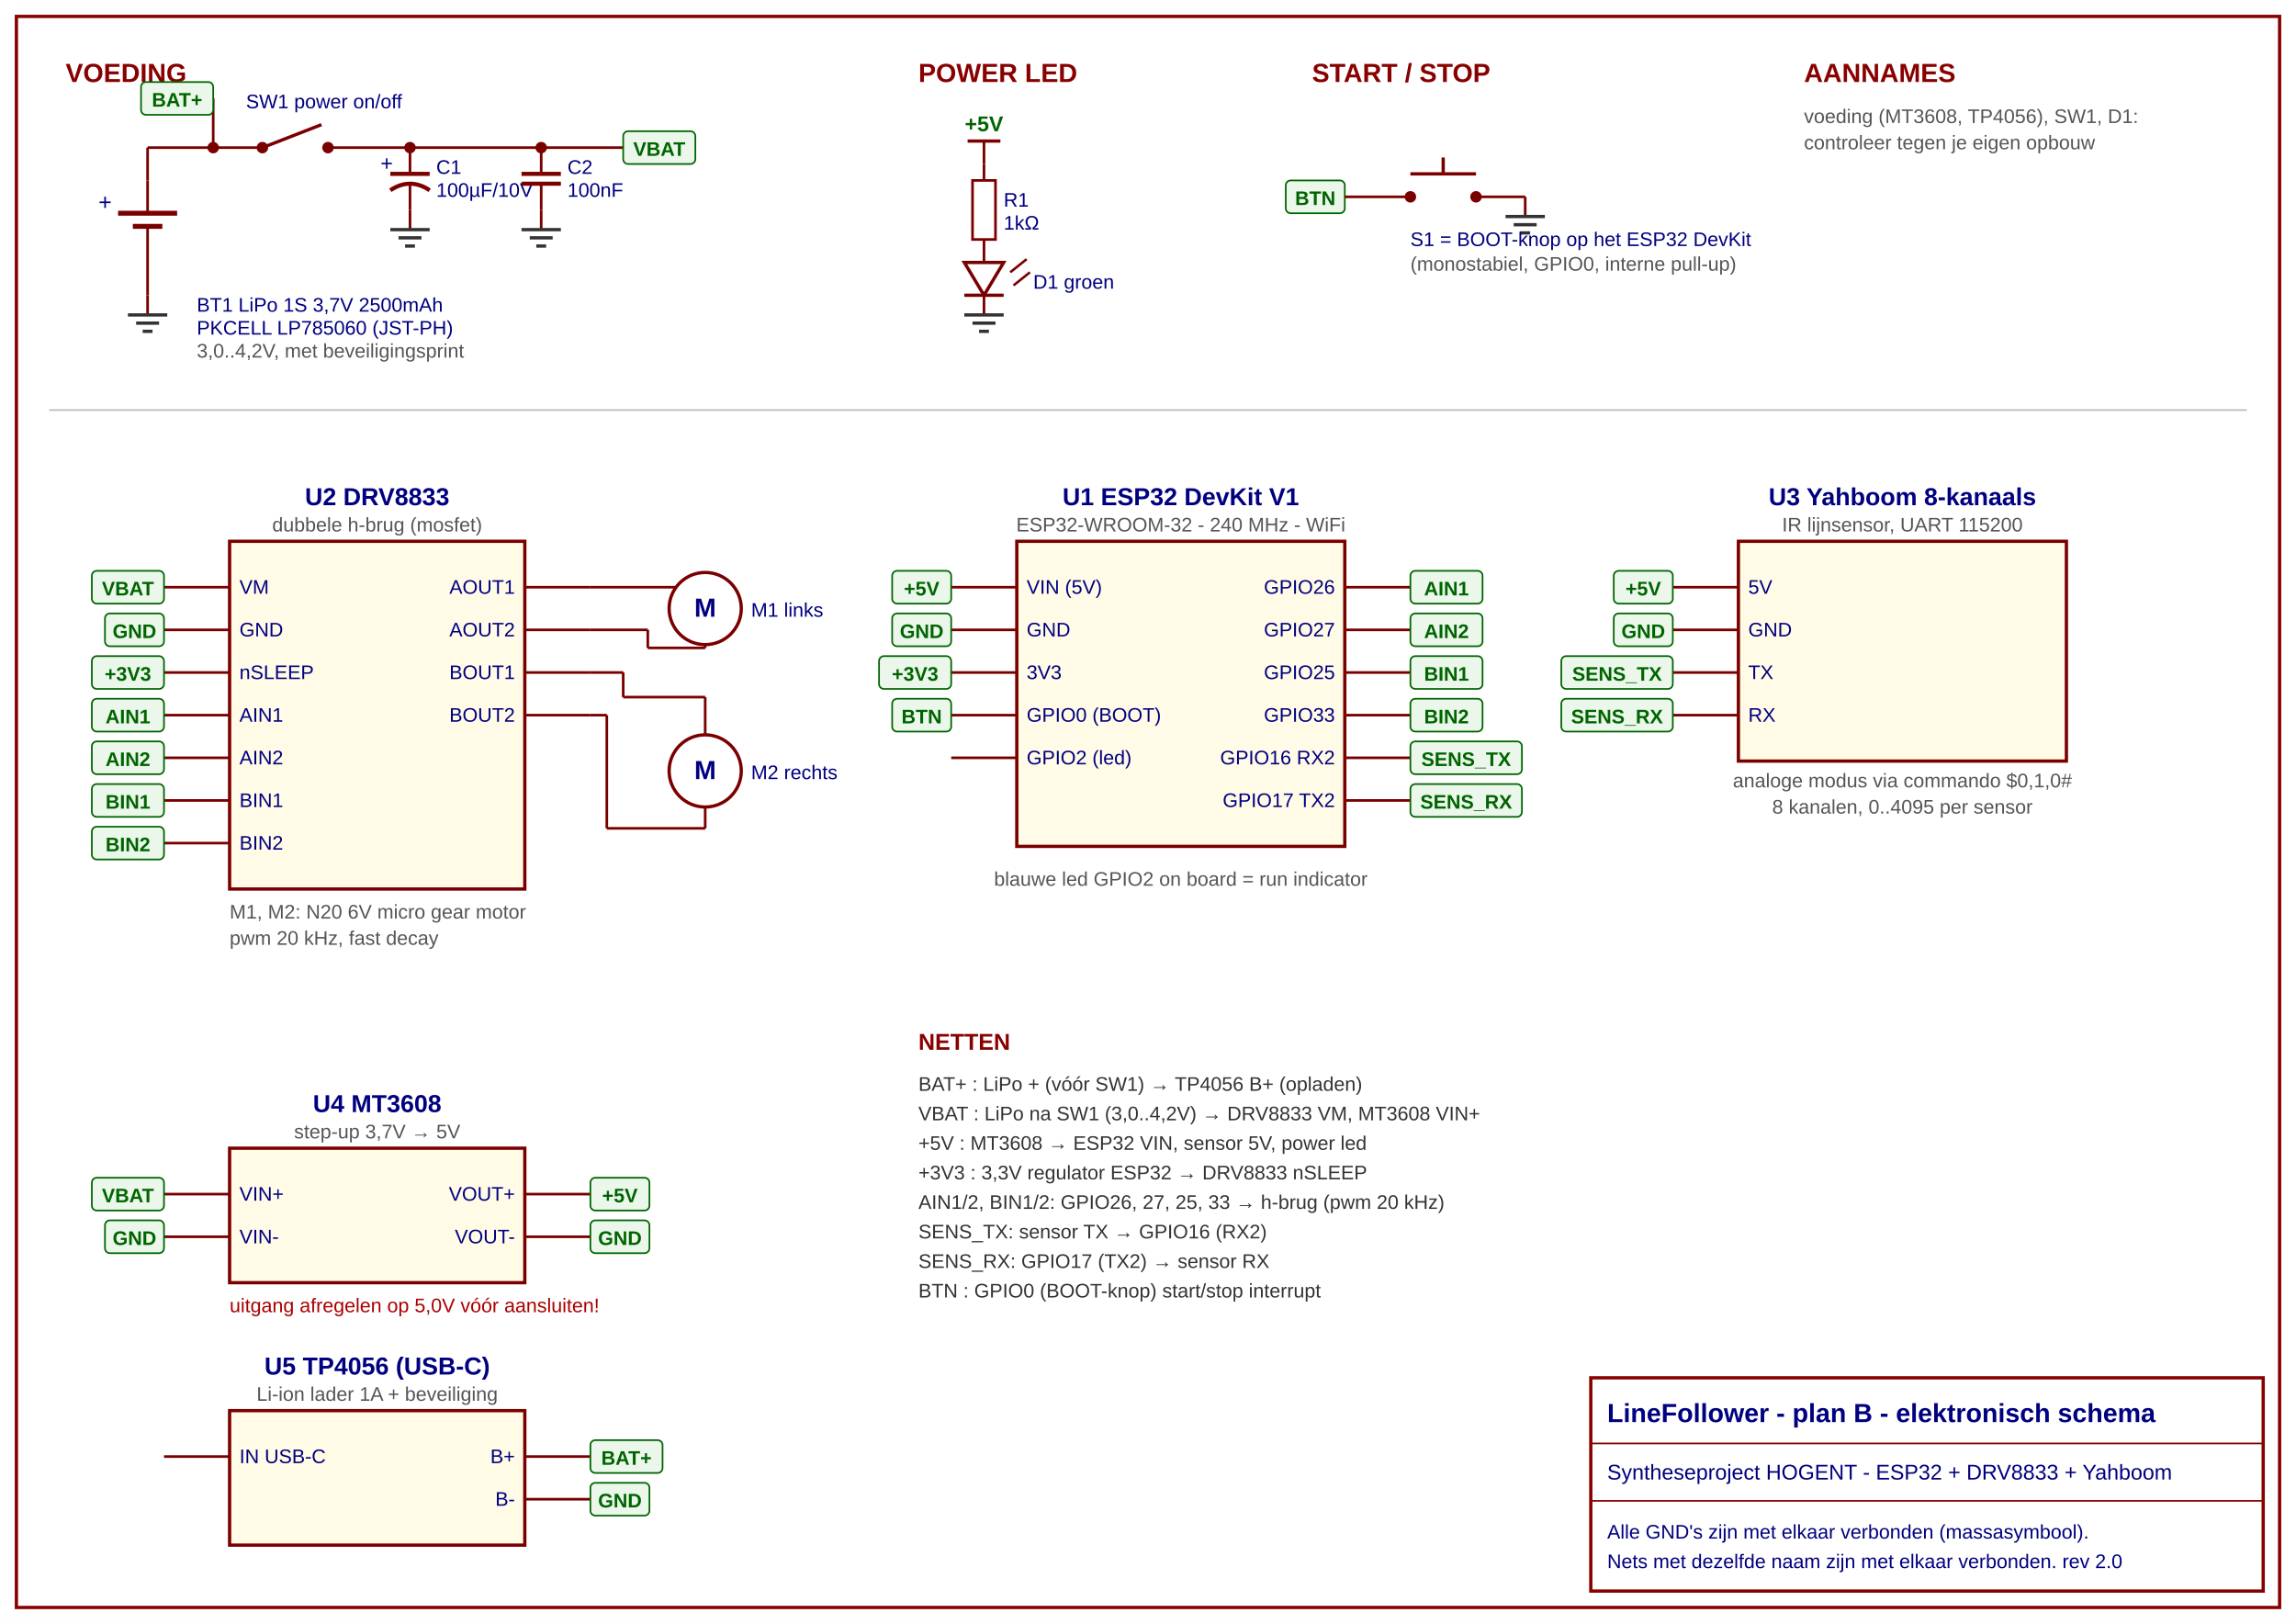
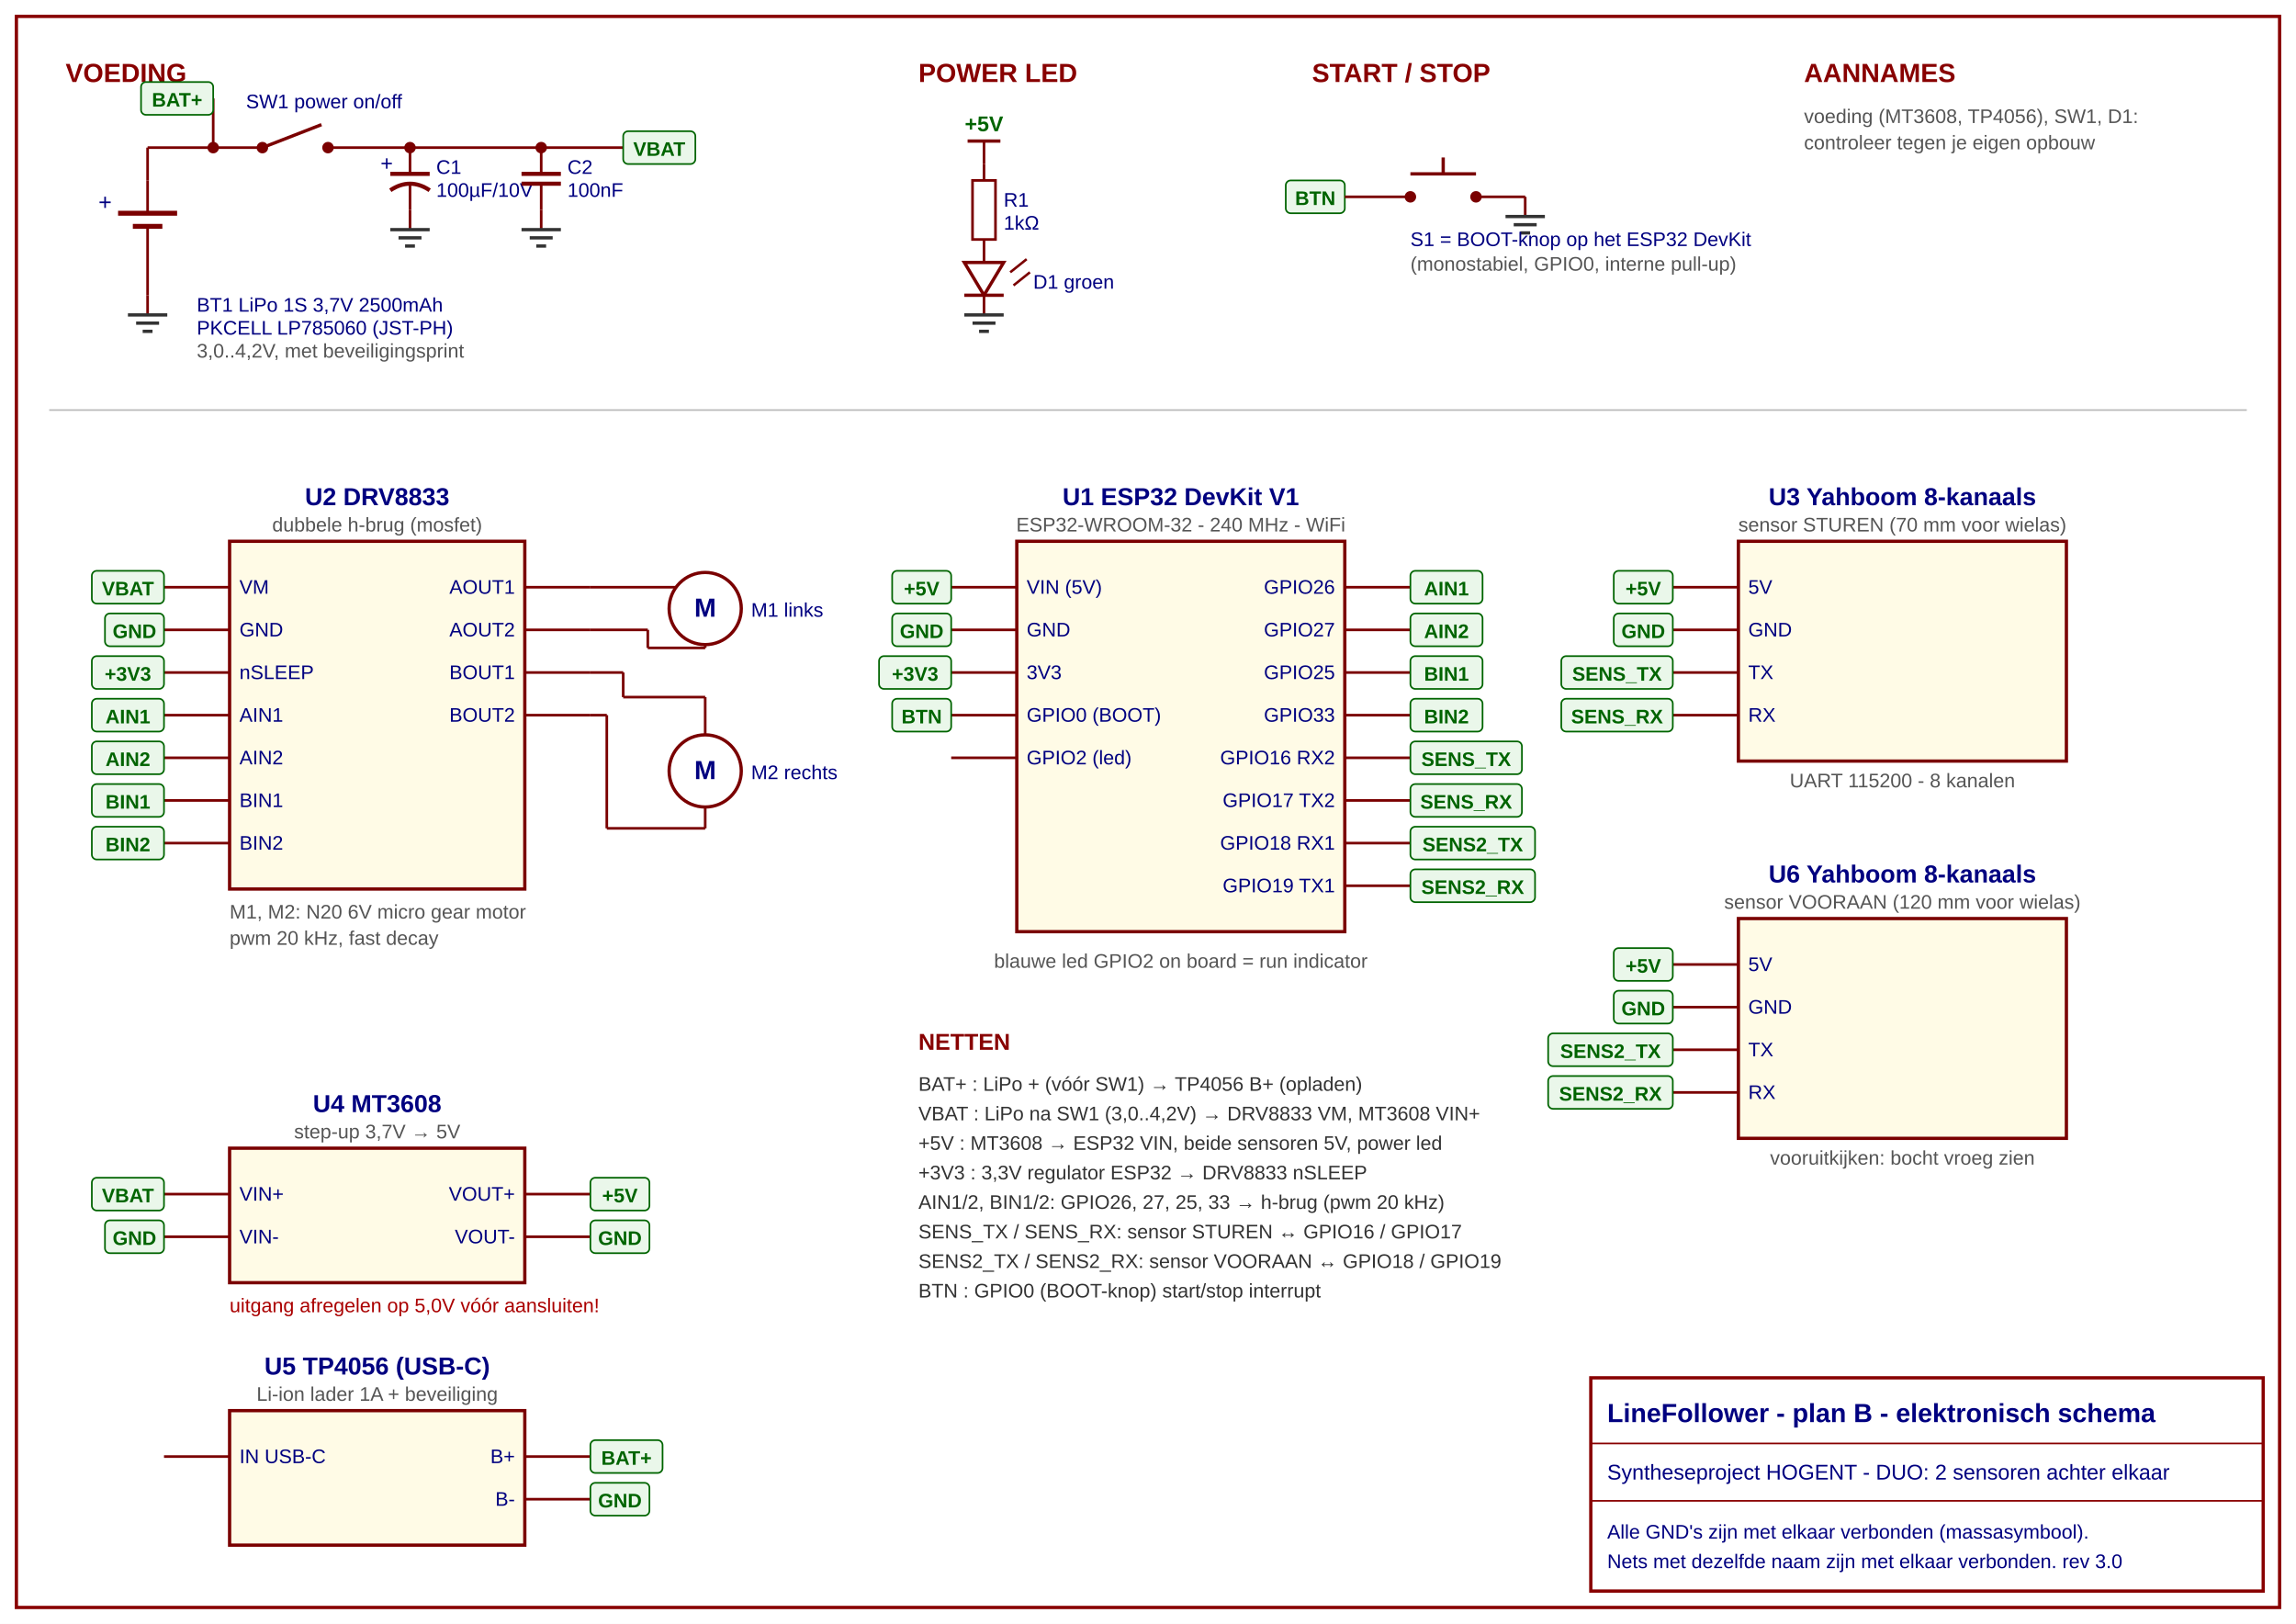
<svg xmlns="http://www.w3.org/2000/svg" width="1400" height="990" viewBox="0 0 1400 990">
  <rect x="0" y="0" width="1400" height="990" fill="#fff" />
  <rect x="10" y="10" width="1380" height="970" fill="none" stroke="#880000" stroke-width="2" />
  <text x="40" y="50" font-size="16" fill="#880000" font-family="Arial" text-anchor="start" font-weight="bold">VOEDING</text>
  <line x1="90" y1="110" x2="90" y2="130" stroke="#7a0000" stroke-width="1.6" />
  <line x1="72" y1="130" x2="108" y2="130" stroke="#7a0000" stroke-width="3" />
  <line x1="81" y1="138" x2="99" y2="138" stroke="#7a0000" stroke-width="3" />
  <line x1="90" y1="138" x2="90" y2="180" stroke="#7a0000" stroke-width="1.6" />
  <text x="120" y="190" font-size="12" fill="#000080" font-family="Arial" text-anchor="start" font-weight="normal">BT1  LiPo 1S 3,7V 2500mAh</text>
  <text x="120" y="204" font-size="12" fill="#000080" font-family="Arial" text-anchor="start" font-weight="normal">PKCELL LP785060 (JST-PH)</text>
  <text x="120" y="218" font-size="12" fill="#555" font-family="Arial" text-anchor="start" font-weight="normal">3,0..4,2V, met beveiligingsprint</text>
  <text x="60" y="128" font-size="14" fill="#000080" font-family="Arial" text-anchor="start" font-weight="normal">+</text>
  <line x1="90" y1="180" x2="90" y2="192" stroke="#7a0000" stroke-width="1.6" />
  <line x1="78" y1="192" x2="102" y2="192" stroke="#333" stroke-width="2" />
  <line x1="83" y1="197" x2="97" y2="197" stroke="#333" stroke-width="2" />
  <line x1="87" y1="202" x2="93" y2="202" stroke="#333" stroke-width="2" />
  <line x1="90" y1="110" x2="90" y2="90" stroke="#7a0000" stroke-width="1.6" />
  <line x1="90" y1="90" x2="160" y2="90" stroke="#7a0000" stroke-width="1.6" />
  <circle cx="130" cy="90" r="3.5" fill="#7a0000" />
  <line x1="130" y1="90" x2="130" y2="60" stroke="#7a0000" stroke-width="1.6" />
  <rect x="86" y="50" width="44" height="20" rx="3" fill="#eaf7ea" stroke="#006400" />
  <text x="108" y="65" font-size="12" fill="#006400" font-family="Arial" text-anchor="middle" font-weight="bold">BAT+</text>
  <circle cx="160" cy="90" r="3.5" fill="#7a0000" />
  <line x1="160" y1="90" x2="196" y2="76" stroke="#7a0000" stroke-width="2" />
  <circle cx="200" cy="90" r="3.5" fill="#7a0000" />
  <text x="150" y="66" font-size="12" fill="#000080" font-family="Arial" text-anchor="start" font-weight="normal">SW1 power on/off</text>
  <line x1="200" y1="90" x2="330" y2="90" stroke="#7a0000" stroke-width="1.6" />
  <circle cx="250" cy="90" r="3.5" fill="#7a0000" />
  <line x1="250" y1="90" x2="250" y2="106" stroke="#7a0000" stroke-width="1.6" />
  <line x1="238" y1="106" x2="262" y2="106" stroke="#7a0000" stroke-width="2.5" />
  <path d="M 238 116 Q 250 108 262 116" fill="none" stroke="#7a0000" stroke-width="2.5" />
  <line x1="250" y1="112" x2="250" y2="128" stroke="#7a0000" stroke-width="1.6" />
  <text x="232" y="104" font-size="13" fill="#000080" font-family="Arial" text-anchor="start" font-weight="normal">+</text>
  <text x="266" y="106" font-size="12" fill="#000080" font-family="Arial" text-anchor="start" font-weight="normal">C1</text>
  <text x="266" y="120" font-size="12" fill="#000080" font-family="Arial" text-anchor="start" font-weight="normal">100µF/10V</text>
  <line x1="250" y1="128" x2="250" y2="140" stroke="#7a0000" stroke-width="1.6" />
  <line x1="238" y1="140" x2="262" y2="140" stroke="#333" stroke-width="2" />
  <line x1="243" y1="145" x2="257" y2="145" stroke="#333" stroke-width="2" />
  <line x1="247" y1="150" x2="253" y2="150" stroke="#333" stroke-width="2" />
  <circle cx="330" cy="90" r="3.5" fill="#7a0000" />
  <line x1="330" y1="90" x2="330" y2="106" stroke="#7a0000" stroke-width="1.6" />
  <line x1="318" y1="106" x2="342" y2="106" stroke="#7a0000" stroke-width="2.5" />
  <line x1="318" y1="112" x2="342" y2="112" stroke="#7a0000" stroke-width="2.5" />
  <line x1="330" y1="112" x2="330" y2="128" stroke="#7a0000" stroke-width="1.6" />
  <text x="346" y="106" font-size="12" fill="#000080" font-family="Arial" text-anchor="start" font-weight="normal">C2</text>
  <text x="346" y="120" font-size="12" fill="#000080" font-family="Arial" text-anchor="start" font-weight="normal">100nF</text>
  <line x1="330" y1="128" x2="330" y2="140" stroke="#7a0000" stroke-width="1.6" />
  <line x1="318" y1="140" x2="342" y2="140" stroke="#333" stroke-width="2" />
  <line x1="323" y1="145" x2="337" y2="145" stroke="#333" stroke-width="2" />
  <line x1="327" y1="150" x2="333" y2="150" stroke="#333" stroke-width="2" />
  <line x1="330" y1="90" x2="380" y2="90" stroke="#7a0000" stroke-width="1.6" />
  <rect x="380" y="80" width="44" height="20" rx="3" fill="#eaf7ea" stroke="#006400" />
  <text x="402" y="95" font-size="12" fill="#006400" font-family="Arial" text-anchor="middle" font-weight="bold">VBAT</text>
  <text x="560" y="50" font-size="16" fill="#880000" font-family="Arial" text-anchor="start" font-weight="bold">POWER LED</text>
  <line x1="600" y1="100" x2="600" y2="86" stroke="#7a0000" stroke-width="1.6" />
  <line x1="590" y1="86" x2="610" y2="86" stroke="#7a0000" stroke-width="2" />
  <text x="600" y="80" font-size="13" fill="#006400" font-family="Arial" text-anchor="middle" font-weight="bold">+5V</text>
  <line x1="600" y1="100" x2="600" y2="110" stroke="#7a0000" stroke-width="1.6" />
  <rect x="593" y="110" width="14" height="36" fill="#fff" stroke="#7a0000" stroke-width="1.6" />
  <text x="612" y="126" font-size="12" fill="#000080" font-family="Arial" text-anchor="start" font-weight="normal">R1</text>
  <text x="612" y="140" font-size="12" fill="#000080" font-family="Arial" text-anchor="start" font-weight="normal">1kΩ</text>
  <line x1="600" y1="146" x2="600" y2="160" stroke="#7a0000" stroke-width="1.6" />
  <polygon points="588,160 612,160 600,180" fill="#fff" stroke="#7a0000" stroke-width="2" />
  <line x1="588" y1="180" x2="612" y2="180" stroke="#7a0000" stroke-width="2" />
  <line x1="616" y1="166" x2="626" y2="158" stroke="#7a0000" stroke-width="1.5" />
  <line x1="618" y1="174" x2="628" y2="166" stroke="#7a0000" stroke-width="1.5" />
  <text x="630" y="176" font-size="12" fill="#000080" font-family="Arial" text-anchor="start" font-weight="normal">D1 groen</text>
  <line x1="600" y1="180" x2="600" y2="192" stroke="#7a0000" stroke-width="1.6" />
  <line x1="588" y1="192" x2="612" y2="192" stroke="#333" stroke-width="2" />
  <line x1="593" y1="197" x2="607" y2="197" stroke="#333" stroke-width="2" />
  <line x1="597" y1="202" x2="603" y2="202" stroke="#333" stroke-width="2" />
  <text x="800" y="50" font-size="16" fill="#880000" font-family="Arial" text-anchor="start" font-weight="bold">START / STOP</text>
  <rect x="784" y="110" width="36" height="20" rx="3" fill="#eaf7ea" stroke="#006400" />
  <text x="802" y="125" font-size="12" fill="#006400" font-family="Arial" text-anchor="middle" font-weight="bold">BTN</text>
  <line x1="820" y1="120" x2="860" y2="120" stroke="#7a0000" stroke-width="1.6" />
  <circle cx="860" cy="120" r="3.5" fill="#7a0000" />
  <line x1="860" y1="106" x2="900" y2="106" stroke="#7a0000" stroke-width="2" />
  <line x1="880" y1="106" x2="880" y2="96" stroke="#7a0000" stroke-width="2" />
  <circle cx="900" cy="120" r="3.5" fill="#7a0000" />
  <line x1="900" y1="120" x2="930" y2="120" stroke="#7a0000" stroke-width="1.6" />
  <line x1="930" y1="120" x2="930" y2="132" stroke="#7a0000" stroke-width="1.6" />
  <line x1="918" y1="132" x2="942" y2="132" stroke="#333" stroke-width="2" />
  <line x1="923" y1="137" x2="937" y2="137" stroke="#333" stroke-width="2" />
  <line x1="927" y1="142" x2="933" y2="142" stroke="#333" stroke-width="2" />
  <text x="860" y="150" font-size="12" fill="#000080" font-family="Arial" text-anchor="start" font-weight="normal">S1 = BOOT-knop op het ESP32 DevKit</text>
  <text x="860" y="165" font-size="12" fill="#555" font-family="Arial" text-anchor="start" font-weight="normal">(monostabiel, GPIO0, interne pull-up)</text>
  <text x="1100" y="50" font-size="16" fill="#880000" font-family="Arial" text-anchor="start" font-weight="bold">AANNAMES</text>
  <text x="1100" y="75" font-size="12" fill="#555" font-family="Arial" text-anchor="start" font-weight="normal">voeding (MT3608, TP4056), SW1, D1:</text>
  <text x="1100" y="91" font-size="12" fill="#555" font-family="Arial" text-anchor="start" font-weight="normal">controleer tegen je eigen opbouw</text>
  <line x1="30" y1="250" x2="1370" y2="250" stroke="#bbb" stroke-width="1" />
-   <rect x="620" y="330" width="200" height="186" fill="#fffbe6" stroke="#7a0000" stroke-width="2" />
+   <rect x="620" y="330" width="200" height="238" fill="#fffbe6" stroke="#7a0000" stroke-width="2" />
  <text x="720" y="308" font-size="15" fill="#000080" font-family="Arial" text-anchor="middle" font-weight="bold">U1  ESP32 DevKit V1</text>
  <text x="720" y="324" font-size="12" fill="#555" font-family="Arial" text-anchor="middle" font-weight="normal">ESP32-WROOM-32 - 240 MHz - WiFi</text>
  <line x1="580" y1="358" x2="620" y2="358" stroke="#7a0000" stroke-width="1.6" />
  <text x="626" y="362" font-size="12" fill="#000080" font-family="Arial" text-anchor="start" font-weight="normal">VIN (5V)</text>
  <rect x="544" y="348" width="36" height="20" rx="3" fill="#eaf7ea" stroke="#006400" />
  <text x="562" y="363" font-size="12" fill="#006400" font-family="Arial" text-anchor="middle" font-weight="bold">+5V</text>
  <line x1="580" y1="384" x2="620" y2="384" stroke="#7a0000" stroke-width="1.6" />
  <text x="626" y="388" font-size="12" fill="#000080" font-family="Arial" text-anchor="start" font-weight="normal">GND</text>
  <rect x="544" y="374" width="36" height="20" rx="3" fill="#eaf7ea" stroke="#006400" />
  <text x="562" y="389" font-size="12" fill="#006400" font-family="Arial" text-anchor="middle" font-weight="bold">GND</text>
  <line x1="580" y1="410" x2="620" y2="410" stroke="#7a0000" stroke-width="1.6" />
  <text x="626" y="414" font-size="12" fill="#000080" font-family="Arial" text-anchor="start" font-weight="normal">3V3</text>
  <rect x="536" y="400" width="44" height="20" rx="3" fill="#eaf7ea" stroke="#006400" />
  <text x="558" y="415" font-size="12" fill="#006400" font-family="Arial" text-anchor="middle" font-weight="bold">+3V3</text>
  <line x1="580" y1="436" x2="620" y2="436" stroke="#7a0000" stroke-width="1.6" />
  <text x="626" y="440" font-size="12" fill="#000080" font-family="Arial" text-anchor="start" font-weight="normal">GPIO0 (BOOT)</text>
  <rect x="544" y="426" width="36" height="20" rx="3" fill="#eaf7ea" stroke="#006400" />
  <text x="562" y="441" font-size="12" fill="#006400" font-family="Arial" text-anchor="middle" font-weight="bold">BTN</text>
  <line x1="580" y1="462" x2="620" y2="462" stroke="#7a0000" stroke-width="1.6" />
  <text x="626" y="466" font-size="12" fill="#000080" font-family="Arial" text-anchor="start" font-weight="normal">GPIO2 (led)</text>
  <line x1="820" y1="358" x2="860" y2="358" stroke="#7a0000" stroke-width="1.6" />
  <text x="814" y="362" font-size="12" fill="#000080" font-family="Arial" text-anchor="end" font-weight="normal">GPIO26</text>
  <rect x="860" y="348" width="44" height="20" rx="3" fill="#eaf7ea" stroke="#006400" />
  <text x="882" y="363" font-size="12" fill="#006400" font-family="Arial" text-anchor="middle" font-weight="bold">AIN1</text>
  <line x1="820" y1="384" x2="860" y2="384" stroke="#7a0000" stroke-width="1.6" />
  <text x="814" y="388" font-size="12" fill="#000080" font-family="Arial" text-anchor="end" font-weight="normal">GPIO27</text>
  <rect x="860" y="374" width="44" height="20" rx="3" fill="#eaf7ea" stroke="#006400" />
  <text x="882" y="389" font-size="12" fill="#006400" font-family="Arial" text-anchor="middle" font-weight="bold">AIN2</text>
  <line x1="820" y1="410" x2="860" y2="410" stroke="#7a0000" stroke-width="1.6" />
  <text x="814" y="414" font-size="12" fill="#000080" font-family="Arial" text-anchor="end" font-weight="normal">GPIO25</text>
  <rect x="860" y="400" width="44" height="20" rx="3" fill="#eaf7ea" stroke="#006400" />
  <text x="882" y="415" font-size="12" fill="#006400" font-family="Arial" text-anchor="middle" font-weight="bold">BIN1</text>
  <line x1="820" y1="436" x2="860" y2="436" stroke="#7a0000" stroke-width="1.6" />
  <text x="814" y="440" font-size="12" fill="#000080" font-family="Arial" text-anchor="end" font-weight="normal">GPIO33</text>
  <rect x="860" y="426" width="44" height="20" rx="3" fill="#eaf7ea" stroke="#006400" />
  <text x="882" y="441" font-size="12" fill="#006400" font-family="Arial" text-anchor="middle" font-weight="bold">BIN2</text>
  <line x1="820" y1="462" x2="860" y2="462" stroke="#7a0000" stroke-width="1.6" />
  <text x="814" y="466" font-size="12" fill="#000080" font-family="Arial" text-anchor="end" font-weight="normal">GPIO16 RX2</text>
  <rect x="860" y="452" width="68" height="20" rx="3" fill="#eaf7ea" stroke="#006400" />
  <text x="894" y="467" font-size="12" fill="#006400" font-family="Arial" text-anchor="middle" font-weight="bold">SENS_TX</text>
  <line x1="820" y1="488" x2="860" y2="488" stroke="#7a0000" stroke-width="1.6" />
  <text x="814" y="492" font-size="12" fill="#000080" font-family="Arial" text-anchor="end" font-weight="normal">GPIO17 TX2</text>
  <rect x="860" y="478" width="68" height="20" rx="3" fill="#eaf7ea" stroke="#006400" />
  <text x="894" y="493" font-size="12" fill="#006400" font-family="Arial" text-anchor="middle" font-weight="bold">SENS_RX</text>
-   <text x="720" y="540" font-size="12" fill="#555" font-family="Arial" text-anchor="middle" font-weight="normal">blauwe led GPIO2 on board = run indicator</text>
+   <line x1="820" y1="514" x2="860" y2="514" stroke="#7a0000" stroke-width="1.6" />
+   <text x="814" y="518" font-size="12" fill="#000080" font-family="Arial" text-anchor="end" font-weight="normal">GPIO18 RX1</text>
+   <rect x="860" y="504" width="76" height="20" rx="3" fill="#eaf7ea" stroke="#006400" />
+   <text x="898" y="519" font-size="12" fill="#006400" font-family="Arial" text-anchor="middle" font-weight="bold">SENS2_TX</text>
+   <line x1="820" y1="540" x2="860" y2="540" stroke="#7a0000" stroke-width="1.6" />
+   <text x="814" y="544" font-size="12" fill="#000080" font-family="Arial" text-anchor="end" font-weight="normal">GPIO19 TX1</text>
+   <rect x="860" y="530" width="76" height="20" rx="3" fill="#eaf7ea" stroke="#006400" />
+   <text x="898" y="545" font-size="12" fill="#006400" font-family="Arial" text-anchor="middle" font-weight="bold">SENS2_RX</text>
+   <text x="720" y="590" font-size="12" fill="#555" font-family="Arial" text-anchor="middle" font-weight="normal">blauwe led GPIO2 on board = run indicator</text>
  <rect x="140" y="330" width="180" height="212" fill="#fffbe6" stroke="#7a0000" stroke-width="2" />
  <text x="230" y="308" font-size="15" fill="#000080" font-family="Arial" text-anchor="middle" font-weight="bold">U2  DRV8833</text>
  <text x="230" y="324" font-size="12" fill="#555" font-family="Arial" text-anchor="middle" font-weight="normal">dubbele h-brug (mosfet)</text>
  <line x1="100" y1="358" x2="140" y2="358" stroke="#7a0000" stroke-width="1.6" />
  <text x="146" y="362" font-size="12" fill="#000080" font-family="Arial" text-anchor="start" font-weight="normal">VM</text>
  <rect x="56" y="348" width="44" height="20" rx="3" fill="#eaf7ea" stroke="#006400" />
  <text x="78" y="363" font-size="12" fill="#006400" font-family="Arial" text-anchor="middle" font-weight="bold">VBAT</text>
  <line x1="100" y1="384" x2="140" y2="384" stroke="#7a0000" stroke-width="1.6" />
  <text x="146" y="388" font-size="12" fill="#000080" font-family="Arial" text-anchor="start" font-weight="normal">GND</text>
  <rect x="64" y="374" width="36" height="20" rx="3" fill="#eaf7ea" stroke="#006400" />
  <text x="82" y="389" font-size="12" fill="#006400" font-family="Arial" text-anchor="middle" font-weight="bold">GND</text>
  <line x1="100" y1="410" x2="140" y2="410" stroke="#7a0000" stroke-width="1.6" />
  <text x="146" y="414" font-size="12" fill="#000080" font-family="Arial" text-anchor="start" font-weight="normal">nSLEEP</text>
  <rect x="56" y="400" width="44" height="20" rx="3" fill="#eaf7ea" stroke="#006400" />
  <text x="78" y="415" font-size="12" fill="#006400" font-family="Arial" text-anchor="middle" font-weight="bold">+3V3</text>
  <line x1="100" y1="436" x2="140" y2="436" stroke="#7a0000" stroke-width="1.6" />
  <text x="146" y="440" font-size="12" fill="#000080" font-family="Arial" text-anchor="start" font-weight="normal">AIN1</text>
  <rect x="56" y="426" width="44" height="20" rx="3" fill="#eaf7ea" stroke="#006400" />
  <text x="78" y="441" font-size="12" fill="#006400" font-family="Arial" text-anchor="middle" font-weight="bold">AIN1</text>
  <line x1="100" y1="462" x2="140" y2="462" stroke="#7a0000" stroke-width="1.6" />
  <text x="146" y="466" font-size="12" fill="#000080" font-family="Arial" text-anchor="start" font-weight="normal">AIN2</text>
  <rect x="56" y="452" width="44" height="20" rx="3" fill="#eaf7ea" stroke="#006400" />
  <text x="78" y="467" font-size="12" fill="#006400" font-family="Arial" text-anchor="middle" font-weight="bold">AIN2</text>
  <line x1="100" y1="488" x2="140" y2="488" stroke="#7a0000" stroke-width="1.6" />
  <text x="146" y="492" font-size="12" fill="#000080" font-family="Arial" text-anchor="start" font-weight="normal">BIN1</text>
  <rect x="56" y="478" width="44" height="20" rx="3" fill="#eaf7ea" stroke="#006400" />
  <text x="78" y="493" font-size="12" fill="#006400" font-family="Arial" text-anchor="middle" font-weight="bold">BIN1</text>
  <line x1="100" y1="514" x2="140" y2="514" stroke="#7a0000" stroke-width="1.6" />
  <text x="146" y="518" font-size="12" fill="#000080" font-family="Arial" text-anchor="start" font-weight="normal">BIN2</text>
  <rect x="56" y="504" width="44" height="20" rx="3" fill="#eaf7ea" stroke="#006400" />
  <text x="78" y="519" font-size="12" fill="#006400" font-family="Arial" text-anchor="middle" font-weight="bold">BIN2</text>
  <line x1="320" y1="358" x2="360" y2="358" stroke="#7a0000" stroke-width="1.6" />
  <text x="314" y="362" font-size="12" fill="#000080" font-family="Arial" text-anchor="end" font-weight="normal">AOUT1</text>
  <line x1="320" y1="384" x2="360" y2="384" stroke="#7a0000" stroke-width="1.6" />
  <text x="314" y="388" font-size="12" fill="#000080" font-family="Arial" text-anchor="end" font-weight="normal">AOUT2</text>
  <line x1="320" y1="410" x2="360" y2="410" stroke="#7a0000" stroke-width="1.6" />
  <text x="314" y="414" font-size="12" fill="#000080" font-family="Arial" text-anchor="end" font-weight="normal">BOUT1</text>
  <line x1="320" y1="436" x2="360" y2="436" stroke="#7a0000" stroke-width="1.6" />
  <text x="314" y="440" font-size="12" fill="#000080" font-family="Arial" text-anchor="end" font-weight="normal">BOUT2</text>
  <line x1="360" y1="358" x2="430" y2="358" stroke="#7a0000" stroke-width="1.6" />
  <line x1="430" y1="358" x2="430" y2="349" stroke="#7a0000" stroke-width="1.6" />
  <line x1="360" y1="384" x2="395" y2="384" stroke="#7a0000" stroke-width="1.6" />
  <line x1="395" y1="384" x2="395" y2="395" stroke="#7a0000" stroke-width="1.6" />
  <line x1="395" y1="395" x2="430" y2="395" stroke="#7a0000" stroke-width="1.6" />
  <line x1="430" y1="395" x2="430" y2="393" stroke="#7a0000" stroke-width="1.6" />
  <line x1="360" y1="410" x2="380" y2="410" stroke="#7a0000" stroke-width="1.6" />
  <line x1="380" y1="410" x2="380" y2="425" stroke="#7a0000" stroke-width="1.6" />
  <line x1="380" y1="425" x2="430" y2="425" stroke="#7a0000" stroke-width="1.6" />
  <line x1="430" y1="425" x2="430" y2="448" stroke="#7a0000" stroke-width="1.6" />
  <line x1="360" y1="436" x2="370" y2="436" stroke="#7a0000" stroke-width="1.6" />
  <line x1="370" y1="436" x2="370" y2="505" stroke="#7a0000" stroke-width="1.6" />
  <line x1="370" y1="505" x2="430" y2="505" stroke="#7a0000" stroke-width="1.6" />
  <line x1="430" y1="505" x2="430" y2="492" stroke="#7a0000" stroke-width="1.6" />
  <circle cx="430" cy="371" r="22" fill="#fff" stroke="#7a0000" stroke-width="2" />
  <text x="430" y="376" font-size="16" fill="#000080" font-family="Arial" text-anchor="middle" font-weight="bold">M</text>
  <text x="458" y="376" font-size="12" fill="#000080" font-family="Arial" text-anchor="start" font-weight="normal">M1 links</text>
  <circle cx="430" cy="470" r="22" fill="#fff" stroke="#7a0000" stroke-width="2" />
  <text x="430" y="475" font-size="16" fill="#000080" font-family="Arial" text-anchor="middle" font-weight="bold">M</text>
  <text x="458" y="475" font-size="12" fill="#000080" font-family="Arial" text-anchor="start" font-weight="normal">M2 rechts</text>
  <text x="140" y="560" font-size="12" fill="#555" font-family="Arial" text-anchor="start" font-weight="normal">M1, M2: N20 6V micro gear motor</text>
  <text x="140" y="576" font-size="12" fill="#555" font-family="Arial" text-anchor="start" font-weight="normal">pwm 20 kHz, fast decay</text>
  <rect x="1060" y="330" width="200" height="134" fill="#fffbe6" stroke="#7a0000" stroke-width="2" />
  <text x="1160" y="308" font-size="15" fill="#000080" font-family="Arial" text-anchor="middle" font-weight="bold">U3  Yahboom 8-kanaals</text>
-   <text x="1160" y="324" font-size="12" fill="#555" font-family="Arial" text-anchor="middle" font-weight="normal">IR lijnsensor, UART 115200</text>
+   <text x="1160" y="324" font-size="12" fill="#555" font-family="Arial" text-anchor="middle" font-weight="normal">sensor STUREN (70 mm voor wielas)</text>
  <line x1="1020" y1="358" x2="1060" y2="358" stroke="#7a0000" stroke-width="1.6" />
  <text x="1066" y="362" font-size="12" fill="#000080" font-family="Arial" text-anchor="start" font-weight="normal">5V</text>
  <rect x="984" y="348" width="36" height="20" rx="3" fill="#eaf7ea" stroke="#006400" />
  <text x="1002" y="363" font-size="12" fill="#006400" font-family="Arial" text-anchor="middle" font-weight="bold">+5V</text>
  <line x1="1020" y1="384" x2="1060" y2="384" stroke="#7a0000" stroke-width="1.6" />
  <text x="1066" y="388" font-size="12" fill="#000080" font-family="Arial" text-anchor="start" font-weight="normal">GND</text>
  <rect x="984" y="374" width="36" height="20" rx="3" fill="#eaf7ea" stroke="#006400" />
  <text x="1002" y="389" font-size="12" fill="#006400" font-family="Arial" text-anchor="middle" font-weight="bold">GND</text>
  <line x1="1020" y1="410" x2="1060" y2="410" stroke="#7a0000" stroke-width="1.6" />
  <text x="1066" y="414" font-size="12" fill="#000080" font-family="Arial" text-anchor="start" font-weight="normal">TX</text>
  <rect x="952" y="400" width="68" height="20" rx="3" fill="#eaf7ea" stroke="#006400" />
  <text x="986" y="415" font-size="12" fill="#006400" font-family="Arial" text-anchor="middle" font-weight="bold">SENS_TX</text>
  <line x1="1020" y1="436" x2="1060" y2="436" stroke="#7a0000" stroke-width="1.6" />
  <text x="1066" y="440" font-size="12" fill="#000080" font-family="Arial" text-anchor="start" font-weight="normal">RX</text>
  <rect x="952" y="426" width="68" height="20" rx="3" fill="#eaf7ea" stroke="#006400" />
  <text x="986" y="441" font-size="12" fill="#006400" font-family="Arial" text-anchor="middle" font-weight="bold">SENS_RX</text>
-   <text x="1160" y="480" font-size="12" fill="#555" font-family="Arial" text-anchor="middle" font-weight="normal">analoge modus via commando $0,1,0#</text>
-   <text x="1160" y="496" font-size="12" fill="#555" font-family="Arial" text-anchor="middle" font-weight="normal">8 kanalen, 0..4095 per sensor</text>
+   <text x="1160" y="480" font-size="12" fill="#555" font-family="Arial" text-anchor="middle" font-weight="normal">UART 115200 - 8 kanalen</text>
+   <rect x="1060" y="560" width="200" height="134" fill="#fffbe6" stroke="#7a0000" stroke-width="2" />
+   <text x="1160" y="538" font-size="15" fill="#000080" font-family="Arial" text-anchor="middle" font-weight="bold">U6  Yahboom 8-kanaals</text>
+   <text x="1160" y="554" font-size="12" fill="#555" font-family="Arial" text-anchor="middle" font-weight="normal">sensor VOORAAN (120 mm voor wielas)</text>
+   <line x1="1020" y1="588" x2="1060" y2="588" stroke="#7a0000" stroke-width="1.6" />
+   <text x="1066" y="592" font-size="12" fill="#000080" font-family="Arial" text-anchor="start" font-weight="normal">5V</text>
+   <rect x="984" y="578" width="36" height="20" rx="3" fill="#eaf7ea" stroke="#006400" />
+   <text x="1002" y="593" font-size="12" fill="#006400" font-family="Arial" text-anchor="middle" font-weight="bold">+5V</text>
+   <line x1="1020" y1="614" x2="1060" y2="614" stroke="#7a0000" stroke-width="1.6" />
+   <text x="1066" y="618" font-size="12" fill="#000080" font-family="Arial" text-anchor="start" font-weight="normal">GND</text>
+   <rect x="984" y="604" width="36" height="20" rx="3" fill="#eaf7ea" stroke="#006400" />
+   <text x="1002" y="619" font-size="12" fill="#006400" font-family="Arial" text-anchor="middle" font-weight="bold">GND</text>
+   <line x1="1020" y1="640" x2="1060" y2="640" stroke="#7a0000" stroke-width="1.6" />
+   <text x="1066" y="644" font-size="12" fill="#000080" font-family="Arial" text-anchor="start" font-weight="normal">TX</text>
+   <rect x="944" y="630" width="76" height="20" rx="3" fill="#eaf7ea" stroke="#006400" />
+   <text x="982" y="645" font-size="12" fill="#006400" font-family="Arial" text-anchor="middle" font-weight="bold">SENS2_TX</text>
+   <line x1="1020" y1="666" x2="1060" y2="666" stroke="#7a0000" stroke-width="1.6" />
+   <text x="1066" y="670" font-size="12" fill="#000080" font-family="Arial" text-anchor="start" font-weight="normal">RX</text>
+   <rect x="944" y="656" width="76" height="20" rx="3" fill="#eaf7ea" stroke="#006400" />
+   <text x="982" y="671" font-size="12" fill="#006400" font-family="Arial" text-anchor="middle" font-weight="bold">SENS2_RX</text>
+   <text x="1160" y="710" font-size="12" fill="#555" font-family="Arial" text-anchor="middle" font-weight="normal">vooruitkijken: bocht vroeg zien</text>
  <rect x="140" y="700" width="180" height="82" fill="#fffbe6" stroke="#7a0000" stroke-width="2" />
  <text x="230" y="678" font-size="15" fill="#000080" font-family="Arial" text-anchor="middle" font-weight="bold">U4  MT3608</text>
  <text x="230" y="694" font-size="12" fill="#555" font-family="Arial" text-anchor="middle" font-weight="normal">step-up 3,7V → 5V</text>
  <line x1="100" y1="728" x2="140" y2="728" stroke="#7a0000" stroke-width="1.6" />
  <text x="146" y="732" font-size="12" fill="#000080" font-family="Arial" text-anchor="start" font-weight="normal">VIN+</text>
  <rect x="56" y="718" width="44" height="20" rx="3" fill="#eaf7ea" stroke="#006400" />
  <text x="78" y="733" font-size="12" fill="#006400" font-family="Arial" text-anchor="middle" font-weight="bold">VBAT</text>
  <line x1="100" y1="754" x2="140" y2="754" stroke="#7a0000" stroke-width="1.6" />
  <text x="146" y="758" font-size="12" fill="#000080" font-family="Arial" text-anchor="start" font-weight="normal">VIN-</text>
  <rect x="64" y="744" width="36" height="20" rx="3" fill="#eaf7ea" stroke="#006400" />
  <text x="82" y="759" font-size="12" fill="#006400" font-family="Arial" text-anchor="middle" font-weight="bold">GND</text>
  <line x1="320" y1="728" x2="360" y2="728" stroke="#7a0000" stroke-width="1.6" />
  <text x="314" y="732" font-size="12" fill="#000080" font-family="Arial" text-anchor="end" font-weight="normal">VOUT+</text>
  <rect x="360" y="718" width="36" height="20" rx="3" fill="#eaf7ea" stroke="#006400" />
  <text x="378" y="733" font-size="12" fill="#006400" font-family="Arial" text-anchor="middle" font-weight="bold">+5V</text>
  <line x1="320" y1="754" x2="360" y2="754" stroke="#7a0000" stroke-width="1.6" />
  <text x="314" y="758" font-size="12" fill="#000080" font-family="Arial" text-anchor="end" font-weight="normal">VOUT-</text>
  <rect x="360" y="744" width="36" height="20" rx="3" fill="#eaf7ea" stroke="#006400" />
  <text x="378" y="759" font-size="12" fill="#006400" font-family="Arial" text-anchor="middle" font-weight="bold">GND</text>
  <text x="140" y="800" font-size="12" fill="#a00" font-family="Arial" text-anchor="start" font-weight="normal">uitgang afregelen op 5,0V vóór aansluiten!</text>
  <rect x="140" y="860" width="180" height="82" fill="#fffbe6" stroke="#7a0000" stroke-width="2" />
  <text x="230" y="838" font-size="15" fill="#000080" font-family="Arial" text-anchor="middle" font-weight="bold">U5  TP4056 (USB-C)</text>
  <text x="230" y="854" font-size="12" fill="#555" font-family="Arial" text-anchor="middle" font-weight="normal">Li-ion lader 1A + beveiliging</text>
  <line x1="100" y1="888" x2="140" y2="888" stroke="#7a0000" stroke-width="1.6" />
  <text x="146" y="892" font-size="12" fill="#000080" font-family="Arial" text-anchor="start" font-weight="normal">IN USB-C</text>
  <line x1="320" y1="888" x2="360" y2="888" stroke="#7a0000" stroke-width="1.6" />
  <text x="314" y="892" font-size="12" fill="#000080" font-family="Arial" text-anchor="end" font-weight="normal">B+</text>
  <rect x="360" y="878" width="44" height="20" rx="3" fill="#eaf7ea" stroke="#006400" />
  <text x="382" y="893" font-size="12" fill="#006400" font-family="Arial" text-anchor="middle" font-weight="bold">BAT+</text>
  <line x1="320" y1="914" x2="360" y2="914" stroke="#7a0000" stroke-width="1.6" />
  <text x="314" y="918" font-size="12" fill="#000080" font-family="Arial" text-anchor="end" font-weight="normal">B-</text>
  <rect x="360" y="904" width="36" height="20" rx="3" fill="#eaf7ea" stroke="#006400" />
  <text x="378" y="919" font-size="12" fill="#006400" font-family="Arial" text-anchor="middle" font-weight="bold">GND</text>
  <rect x="970" y="840" width="410" height="130" fill="#fff" stroke="#880000" stroke-width="2" />
  <line x1="970" y1="880" x2="1380" y2="880" stroke="#880000" stroke-width="1" />
  <line x1="970" y1="915" x2="1380" y2="915" stroke="#880000" stroke-width="1" />
  <text x="980" y="867" font-size="16" fill="#000080" font-family="Arial" text-anchor="start" font-weight="bold">LineFollower - plan B - elektronisch schema</text>
-   <text x="980" y="902" font-size="13" fill="#000080" font-family="Arial" text-anchor="start" font-weight="normal">Syntheseproject HOGENT - ESP32 + DRV8833 + Yahboom</text>
+   <text x="980" y="902" font-size="13" fill="#000080" font-family="Arial" text-anchor="start" font-weight="normal">Syntheseproject HOGENT - DUO: 2 sensoren achter elkaar</text>
  <text x="980" y="938" font-size="12" fill="#000080" font-family="Arial" text-anchor="start" font-weight="normal">Alle GND's zijn met elkaar verbonden (massasymbool).</text>
-   <text x="980" y="956" font-size="12" fill="#000080" font-family="Arial" text-anchor="start" font-weight="normal">Nets met dezelfde naam zijn met elkaar verbonden.  rev 2.0</text>
+   <text x="980" y="956" font-size="12" fill="#000080" font-family="Arial" text-anchor="start" font-weight="normal">Nets met dezelfde naam zijn met elkaar verbonden.  rev 3.0</text>
  <text x="560" y="640" font-size="14" fill="#880000" font-family="Arial" text-anchor="start" font-weight="bold">NETTEN</text>
  <text x="560" y="665" font-size="12" fill="#333" font-family="Arial" text-anchor="start" font-weight="normal">BAT+  : LiPo + (vóór SW1) → TP4056 B+ (opladen)</text>
  <text x="560" y="683" font-size="12" fill="#333" font-family="Arial" text-anchor="start" font-weight="normal">VBAT  : LiPo na SW1 (3,0..4,2V) → DRV8833 VM, MT3608 VIN+</text>
-   <text x="560" y="701" font-size="12" fill="#333" font-family="Arial" text-anchor="start" font-weight="normal">+5V   : MT3608 → ESP32 VIN, sensor 5V, power led</text>
+   <text x="560" y="701" font-size="12" fill="#333" font-family="Arial" text-anchor="start" font-weight="normal">+5V   : MT3608 → ESP32 VIN, beide sensoren 5V, power led</text>
  <text x="560" y="719" font-size="12" fill="#333" font-family="Arial" text-anchor="start" font-weight="normal">+3V3  : 3,3V regulator ESP32 → DRV8833 nSLEEP</text>
  <text x="560" y="737" font-size="12" fill="#333" font-family="Arial" text-anchor="start" font-weight="normal">AIN1/2, BIN1/2: GPIO26, 27, 25, 33 → h-brug (pwm 20 kHz)</text>
-   <text x="560" y="755" font-size="12" fill="#333" font-family="Arial" text-anchor="start" font-weight="normal">SENS_TX: sensor TX → GPIO16 (RX2)</text>
-   <text x="560" y="773" font-size="12" fill="#333" font-family="Arial" text-anchor="start" font-weight="normal">SENS_RX: GPIO17 (TX2) → sensor RX</text>
+   <text x="560" y="755" font-size="12" fill="#333" font-family="Arial" text-anchor="start" font-weight="normal">SENS_TX / SENS_RX: sensor STUREN ↔ GPIO16 / GPIO17</text>
+   <text x="560" y="773" font-size="12" fill="#333" font-family="Arial" text-anchor="start" font-weight="normal">SENS2_TX / SENS2_RX: sensor VOORAAN ↔ GPIO18 / GPIO19</text>
  <text x="560" y="791" font-size="12" fill="#333" font-family="Arial" text-anchor="start" font-weight="normal">BTN   : GPIO0 (BOOT-knop) start/stop interrupt</text>
</svg>
